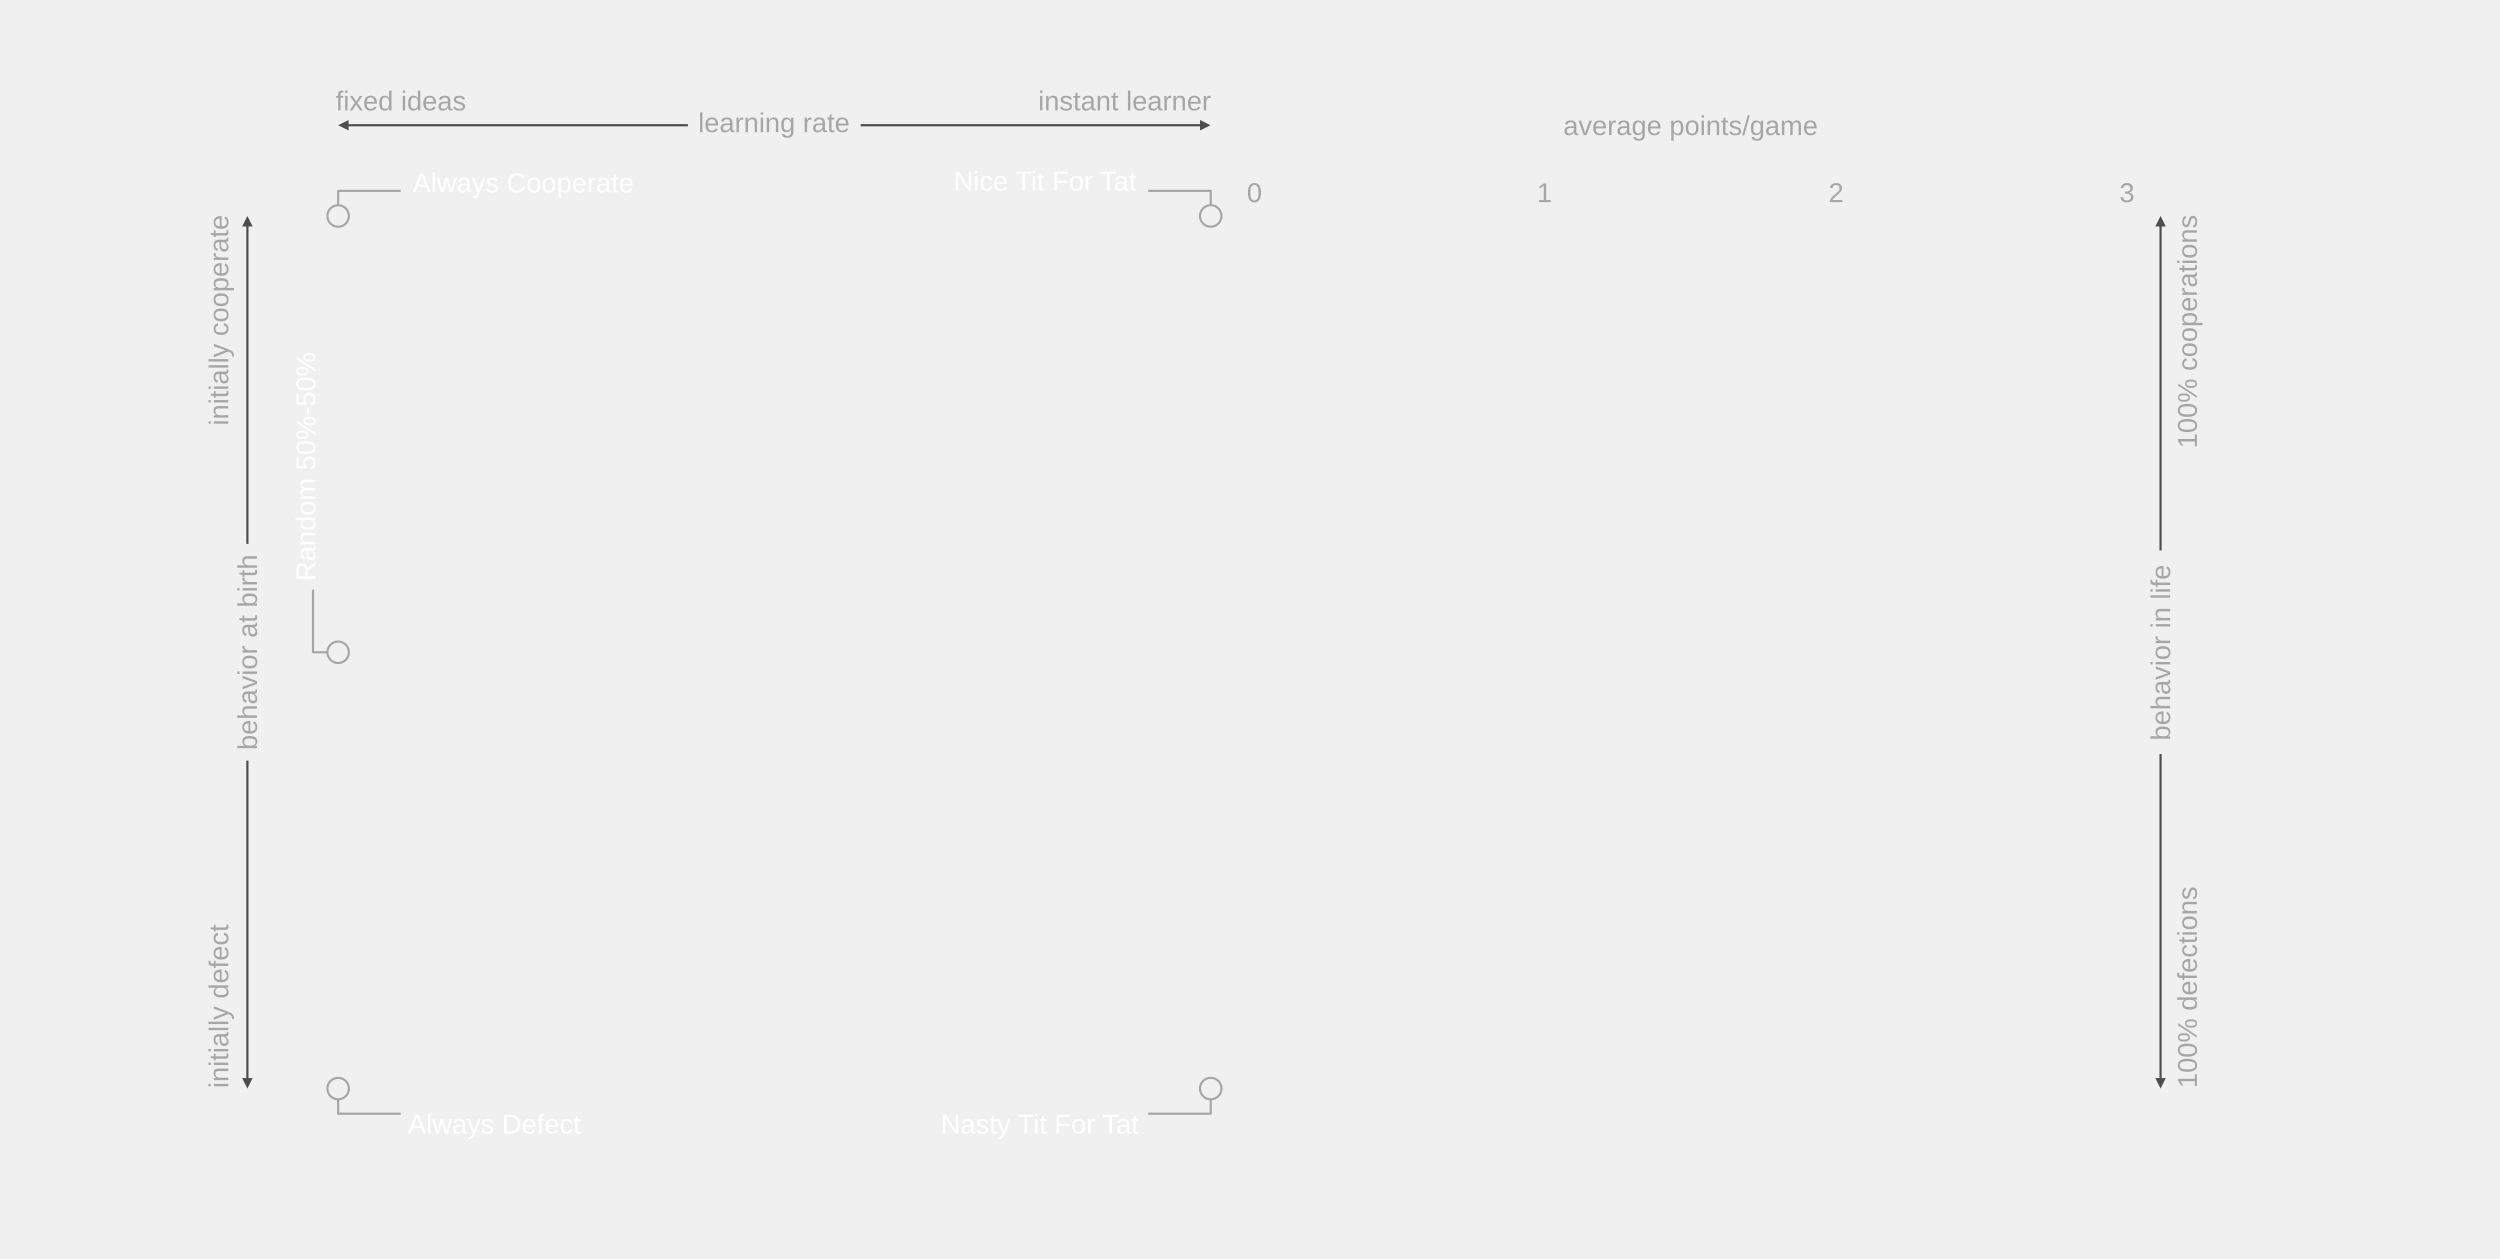
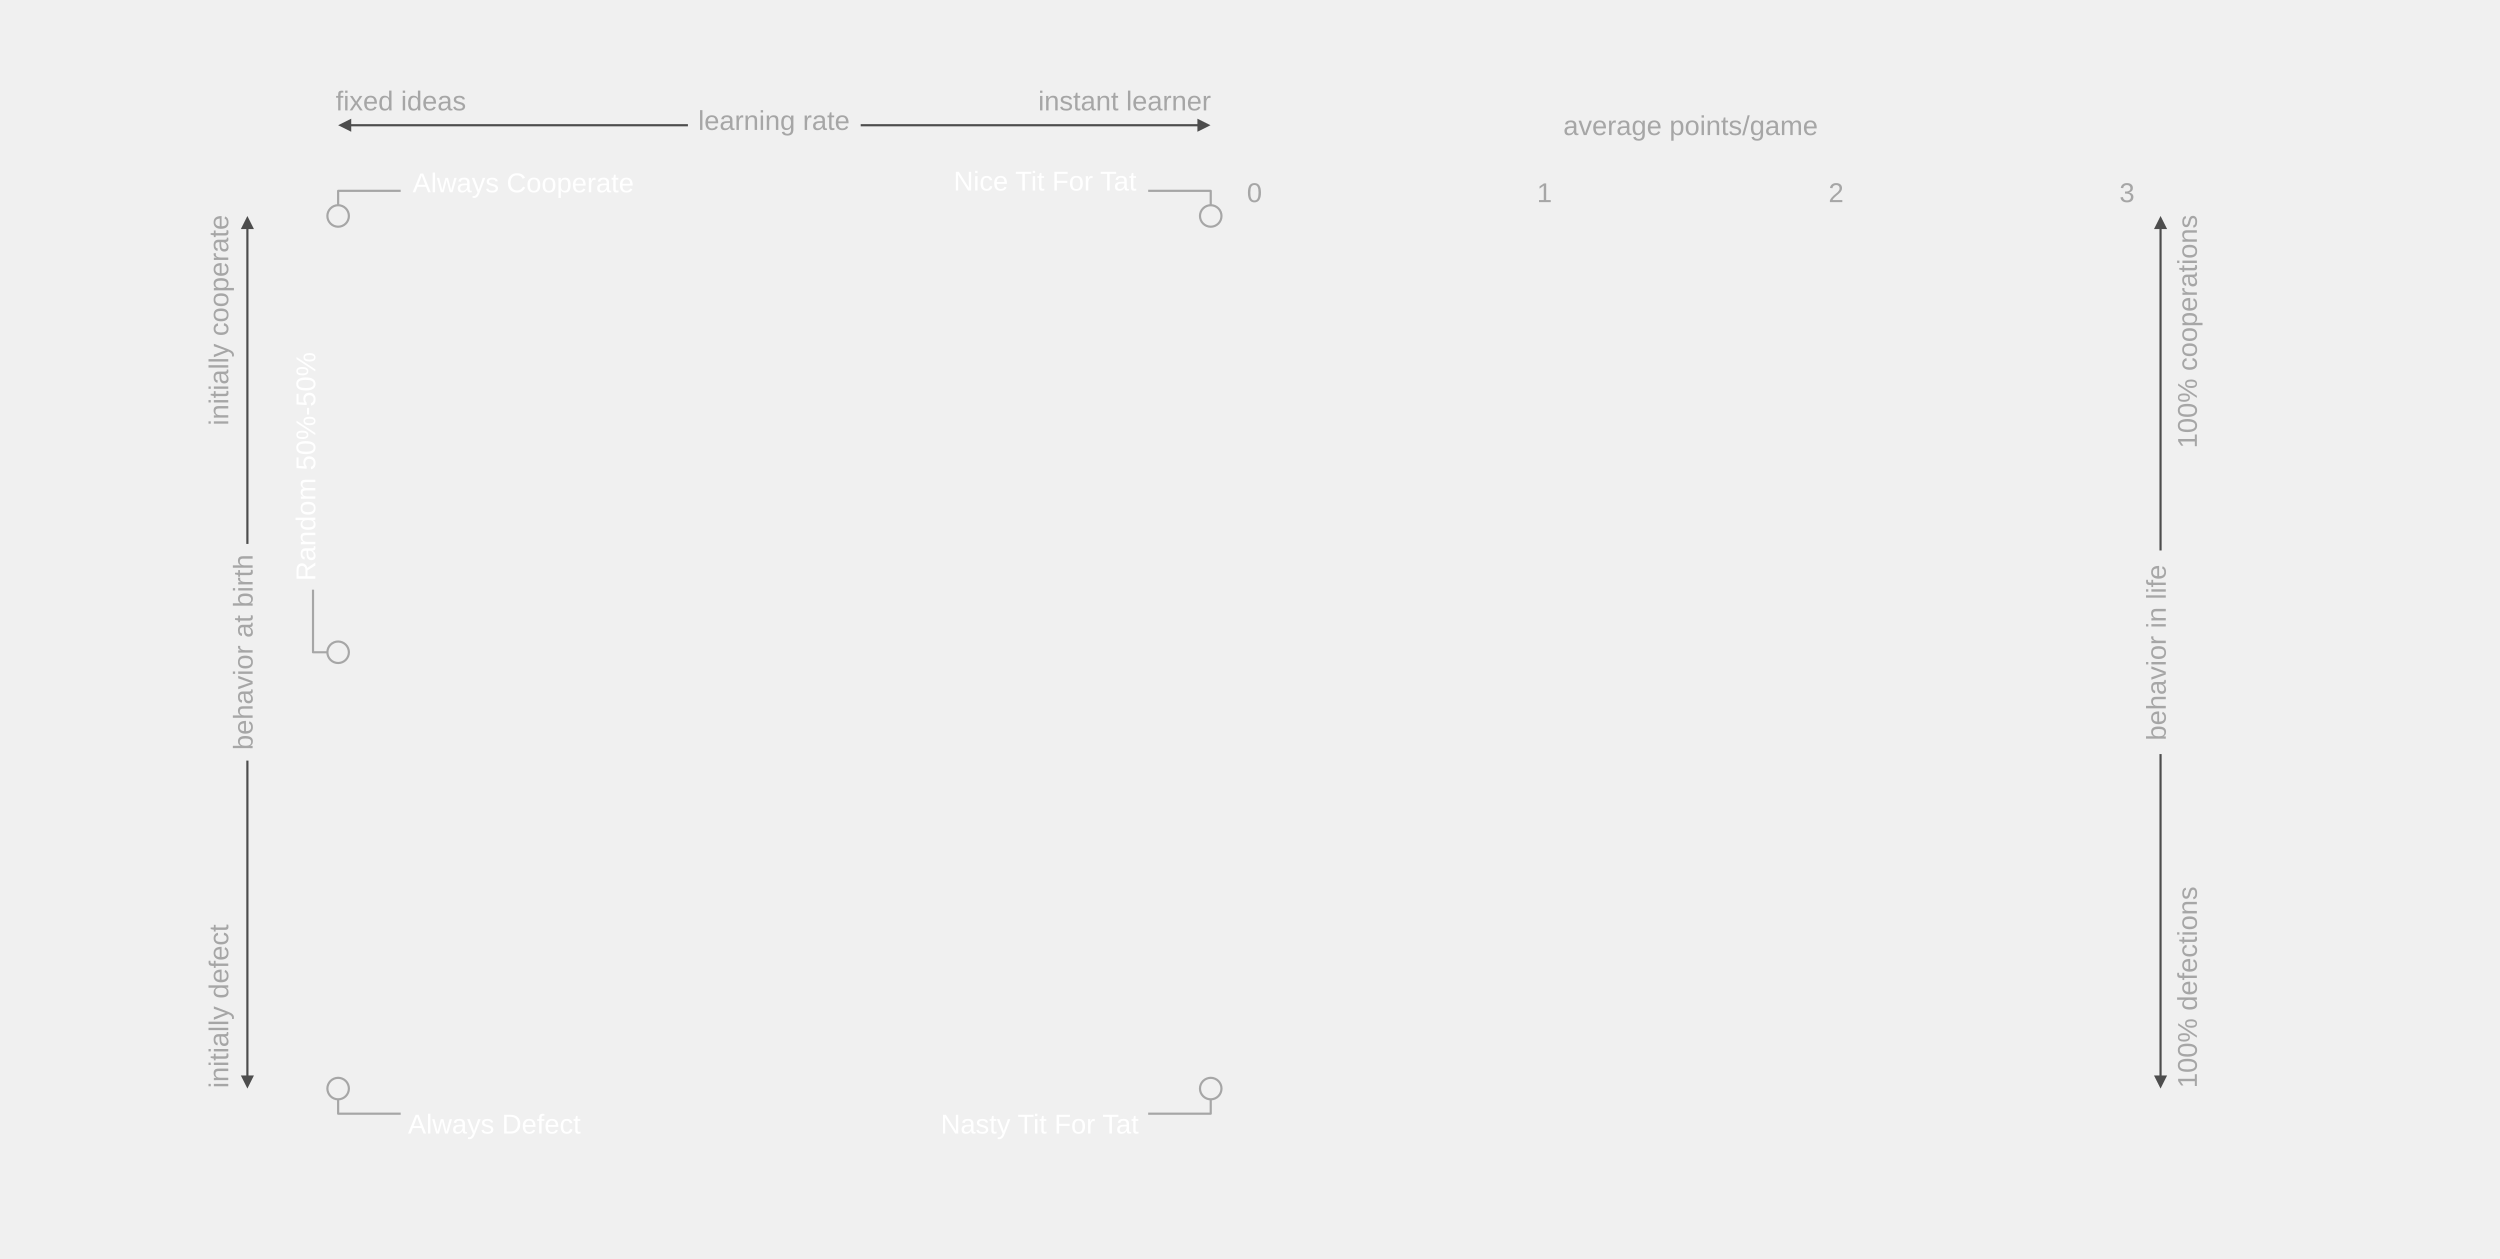
<svg xmlns="http://www.w3.org/2000/svg" width="100%" height="100%" viewBox="0 0 1146 577" version="1.1" xml:space="preserve" style="fill-rule:evenodd;clip-rule:evenodd;stroke-linejoin:round;stroke-miterlimit:1.5;">
  <g transform="matrix(6.12323e-17,-1,1,6.12323e-17,-567.427,364.164)">
    <g transform="matrix(12.5,0,0,12.5,265.683,672.065)">
        </g>
    <text x="169.101px" y="672.065px" style="font-family:'ArialMT', 'Arial', sans-serif;font-size:12.5px;fill:rgb(166,166,166);">initially cooperate</text>
  </g>
  <g transform="matrix(6.12323e-17,-1,1,6.12323e-17,334.98,1266.57)">
    <g transform="matrix(12.5,0,0,12.5,1168.09,672.065)">
        </g>
    <text x="1061.07px" y="672.065px" style="font-family:'ArialMT', 'Arial', sans-serif;font-size:12.5px;fill:rgb(166,166,166);">100% cooperations</text>
  </g>
-   <g transform="matrix(6.12323e-17,-1,1,6.12323e-17,-709.946,533.015)">
-     <g transform="matrix(12.5,0,0,12.5,278.849,827.75)">
+   <g transform="matrix(6.12323e-17,-1,1,6.12323e-17,-711.946,531.015)">
+     <g transform="matrix(12.5,0,0,12.5,276.849,827.75)">
        </g>
-     <text x="189.213px" y="827.75px" style="font-family:'ArialMT', 'Arial', sans-serif;font-size:12.5px;fill:rgb(166,166,166);">behavior at birth</text>
+     <text x="187.213px" y="827.75px" style="font-family:'ArialMT', 'Arial', sans-serif;font-size:12.5px;fill:rgb(166,166,166);">behavior at birth</text>
  </g>
-   <g transform="matrix(6.12323e-17,-1,1,6.12323e-17,162.366,1414.69)">
-     <g transform="matrix(12.5,0,0,12.5,1155.84,832.432)">
+   <g transform="matrix(6.12323e-17,-1,1,6.12323e-17,160.366,1412.69)">
+     <g transform="matrix(12.5,0,0,12.5,1153.84,832.432)">
        </g>
-     <text x="1075.24px" y="832.432px" style="font-family:'ArialMT', 'Arial', sans-serif;font-size:12.5px;fill:rgb(166,166,166);">behavior in life</text>
+     <text x="1073.24px" y="832.432px" style="font-family:'ArialMT', 'Arial', sans-serif;font-size:12.5px;fill:rgb(166,166,166);">behavior in life</text>
  </g>
  <g transform="matrix(12.5,0,0,12.5,153.901,50.5933)">
    </g>
  <g transform="matrix(12.5,0,0,12.5,157.374,50.5933)">
    </g>
  <g transform="matrix(12.5,0,0,12.5,213.661,50.5933)">
    </g>
  <text x="153.901px" y="50.593px" style="font-family:'ArialMT', 'Arial', sans-serif;font-size:12.5px;fill:rgb(166,166,166);">ﬁxed ideas</text>
  <g transform="matrix(12.5,0,0,12.5,290.587,88.1498)">
    </g>
  <text x="189.146px" y="88.15px" style="font-family:'ArialMT', 'Arial', sans-serif;font-size:12.5px;fill:white;">Always Cooperate</text>
  <g transform="matrix(12.5,0,0,12.5,520.963,87.3424)">
    </g>
  <text x="437.144px" y="87.342px" style="font-family:'ArialMT', 'Arial', sans-serif;font-size:12.5px;fill:white;">Nice <tspan x="465.397px 472.569px 475.346px " y="87.342px 87.342px 87.342px ">Tit</tspan> For <tspan x="504.289px 510.539px 517.491px " y="87.342px 87.342px 87.342px ">Tat</tspan>
  </text>
  <g transform="matrix(12.5,0,0,12.5,521.996,519.611)">
    </g>
  <text x="431.231px" y="519.611px" style="font-family:'ArialMT', 'Arial', sans-serif;font-size:12.5px;fill:white;">Nasty <tspan x="466.43px 473.602px 476.379px " y="519.611px 519.611px 519.611px ">Tit</tspan> For <tspan x="505.322px 511.572px 518.524px " y="519.611px 519.611px 519.611px ">Tat</tspan>
  </text>
  <g transform="matrix(12.5,0,0,12.5,266.206,519.611)">
    </g>
  <text x="187.013px" y="519.611px" style="font-family:'ArialMT', 'Arial', sans-serif;font-size:12.5px;fill:white;">Always Defect</text>
  <g transform="matrix(6.12323e-17,-1,1,6.12323e-17,-563.586,440.119)">
    <g transform="matrix(12.5,0,0,12.5,278.709,708.122)">
        </g>
    <text x="173.79px" y="708.122px" style="font-family:'ArialMT', 'Arial', sans-serif;font-size:12.5px;fill:white;">Random 50%-50%</text>
  </g>
  <g transform="matrix(12.5,0,0,12.5,578.516,92.6537)">
    </g>
  <text x="571.564px" y="92.654px" style="font-family:'ArialMT', 'Arial', sans-serif;font-size:12.5px;fill:rgb(166,166,166);">0</text>
  <g transform="matrix(12.5,0,0,12.5,711.476,92.6537)">
    </g>
  <text x="704.524px" y="92.654px" style="font-family:'ArialMT', 'Arial', sans-serif;font-size:12.5px;fill:rgb(166,166,166);">1</text>
  <g transform="matrix(12.5,0,0,12.5,845.148,92.6537)">
    </g>
  <text x="838.196px" y="92.654px" style="font-family:'ArialMT', 'Arial', sans-serif;font-size:12.5px;fill:rgb(166,166,166);">2</text>
  <g transform="matrix(12.5,0,0,12.5,555.122,50.5933)">
    </g>
  <text x="475.911px" y="50.593px" style="font-family:'ArialMT', 'Arial', sans-serif;font-size:12.5px;fill:rgb(166,166,166);">instant learner</text>
-   <g transform="matrix(12.5,0,0,12.5,389.549,60.562)">
+   <g transform="matrix(12.5,0,0,12.5,389.549,59.562)">
    </g>
-   <text x="320.06px" y="60.562px" style="font-family:'ArialMT', 'Arial', sans-serif;font-size:12.5px;fill:rgb(166,166,166);">learning rate</text>
+   <text x="320.06px" y="59.562px" style="font-family:'ArialMT', 'Arial', sans-serif;font-size:12.5px;fill:rgb(166,166,166);">learning rate</text>
  <g transform="matrix(12.5,0,0,12.5,978.497,92.6537)">
    </g>
  <text x="971.545px" y="92.654px" style="font-family:'ArialMT', 'Arial', sans-serif;font-size:12.5px;fill:rgb(166,166,166);">3</text>
  <g transform="matrix(12.5,0,0,12.5,833.342,61.9155)">
    </g>
  <text x="716.601px" y="61.915px" style="font-family:'ArialMT', 'Arial', sans-serif;font-size:12.5px;fill:rgb(166,166,166);">average points/game</text>
  <g transform="matrix(6.12323e-17,-1,1,6.12323e-17,-892.681,689.418)">
    <g transform="matrix(12.5,0,0,12.5,265.683,997.319)">
        </g>
    <text x="190.646px" y="997.319px" style="font-family:'ArialMT', 'Arial', sans-serif;font-size:12.5px;fill:rgb(166,166,166);">initially defect</text>
  </g>
  <g transform="matrix(6.12323e-17,-1,1,6.12323e-17,9.72607,1591.82)">
    <g transform="matrix(12.5,0,0,12.5,1185.48,997.319)">
        </g>
    <text x="1093.05px" y="997.319px" style="font-family:'ArialMT', 'Arial', sans-serif;font-size:12.5px;fill:rgb(166,166,166);">100% defections</text>
  </g>
  <circle cx="155" cy="99" r="4.928" style="fill:none;stroke:rgb(166,166,166);stroke-width:1px;" />
  <circle cx="155" cy="299" r="4.928" style="fill:none;stroke:rgb(166,166,166);stroke-width:1px;" />
  <circle cx="155" cy="499" r="4.928" style="fill:none;stroke:rgb(166,166,166);stroke-width:1px;" />
  <circle cx="555" cy="499" r="4.928" style="fill:none;stroke:rgb(166,166,166);stroke-width:1px;" />
  <circle cx="555" cy="99" r="4.928" style="fill:none;stroke:rgb(166,166,166);stroke-width:1px;" />
  <path d="M155,94.072L155,87.489L183.682,87.489" style="fill:none;stroke:rgb(166,166,166);stroke-width:1px;" />
  <path d="M150.072,299L143.489,299L143.489,270.318" style="fill:none;stroke:rgb(166,166,166);stroke-width:1px;" />
  <path d="M155,503.928L155,510.511L183.682,510.511" style="fill:none;stroke:rgb(166,166,166);stroke-width:1px;" />
  <path d="M555,503.928L555,510.511L526.318,510.511" style="fill:none;stroke:rgb(166,166,166);stroke-width:1px;" />
  <path d="M555,94.072L555,87.489L526.318,87.489" style="fill:none;stroke:rgb(166,166,166);stroke-width:1px;" />
-   <path d="M159.8,59.803L155,57.403L159.8,55.003L159.8,59.803Z" style="fill:rgb(77,77,77);" />
-   <path d="M315.347,57.403L158.84,57.403" style="fill:none;stroke:rgb(77,77,77);stroke-width:1px;" />
-   <path d="M111.003,103.8L113.403,99L115.803,103.8L111.003,103.8Z" style="fill:rgb(77,77,77);" />
-   <path d="M113.403,249.347L113.403,102.84" style="fill:none;stroke:rgb(77,77,77);stroke-width:1px;" />
-   <path d="M987.998,103.8L990.398,99L992.798,103.8L987.998,103.8Z" style="fill:rgb(77,77,77);" />
-   <path d="M990.398,252.347L990.398,102.84" style="fill:none;stroke:rgb(77,77,77);stroke-width:1px;" />
-   <path d="M111.003,494.2L113.403,499L115.803,494.2L111.003,494.2Z" style="fill:rgb(77,77,77);" />
-   <path d="M113.403,495.16L113.403,348.653" style="fill:none;stroke:rgb(77,77,77);stroke-width:1px;" />
-   <path d="M987.998,494.2L990.398,499L992.798,494.2L987.998,494.2Z" style="fill:rgb(77,77,77);" />
-   <path d="M990.398,495.16L990.398,345.653" style="fill:none;stroke:rgb(77,77,77);stroke-width:1px;" />
-   <path d="M550.09,59.803L554.89,57.403L550.09,55.003L550.09,59.803Z" style="fill:rgb(77,77,77);" />
-   <path d="M551.05,57.403L394.544,57.403" style="fill:none;stroke:rgb(77,77,77);stroke-width:1px;" />
+   <path d="M161,60.403L155,57.403L161,54.403L161,60.403Z" style="fill:rgb(77,77,77);" />
+   <path d="M315.347,57.403L159.8,57.403" style="fill:none;stroke:rgb(77,77,77);stroke-width:1px;" />
+   <path d="M110.403,105L113.403,99L116.403,105L110.403,105Z" style="fill:rgb(77,77,77);" />
+   <path d="M113.403,249.347L113.403,103.8" style="fill:none;stroke:rgb(77,77,77);stroke-width:1px;" />
+   <path d="M987.398,105L990.398,99L993.398,105L987.398,105Z" style="fill:rgb(77,77,77);" />
+   <path d="M990.398,252.347L990.398,103.8" style="fill:none;stroke:rgb(77,77,77);stroke-width:1px;" />
+   <path d="M110.403,493L113.403,499L116.403,493L110.403,493Z" style="fill:rgb(77,77,77);" />
+   <path d="M113.403,494.2L113.403,348.653" style="fill:none;stroke:rgb(77,77,77);stroke-width:1px;" />
+   <path d="M987.398,493L990.398,499L993.398,493L987.398,493Z" style="fill:rgb(77,77,77);" />
+   <path d="M990.398,494.2L990.398,345.653" style="fill:none;stroke:rgb(77,77,77);stroke-width:1px;" />
+   <path d="M548.89,60.403L554.89,57.403L548.89,54.403L548.89,60.403Z" style="fill:rgb(77,77,77);" />
+   <path d="M550.09,57.403L394.544,57.403" style="fill:none;stroke:rgb(77,77,77);stroke-width:1px;" />
</svg>
